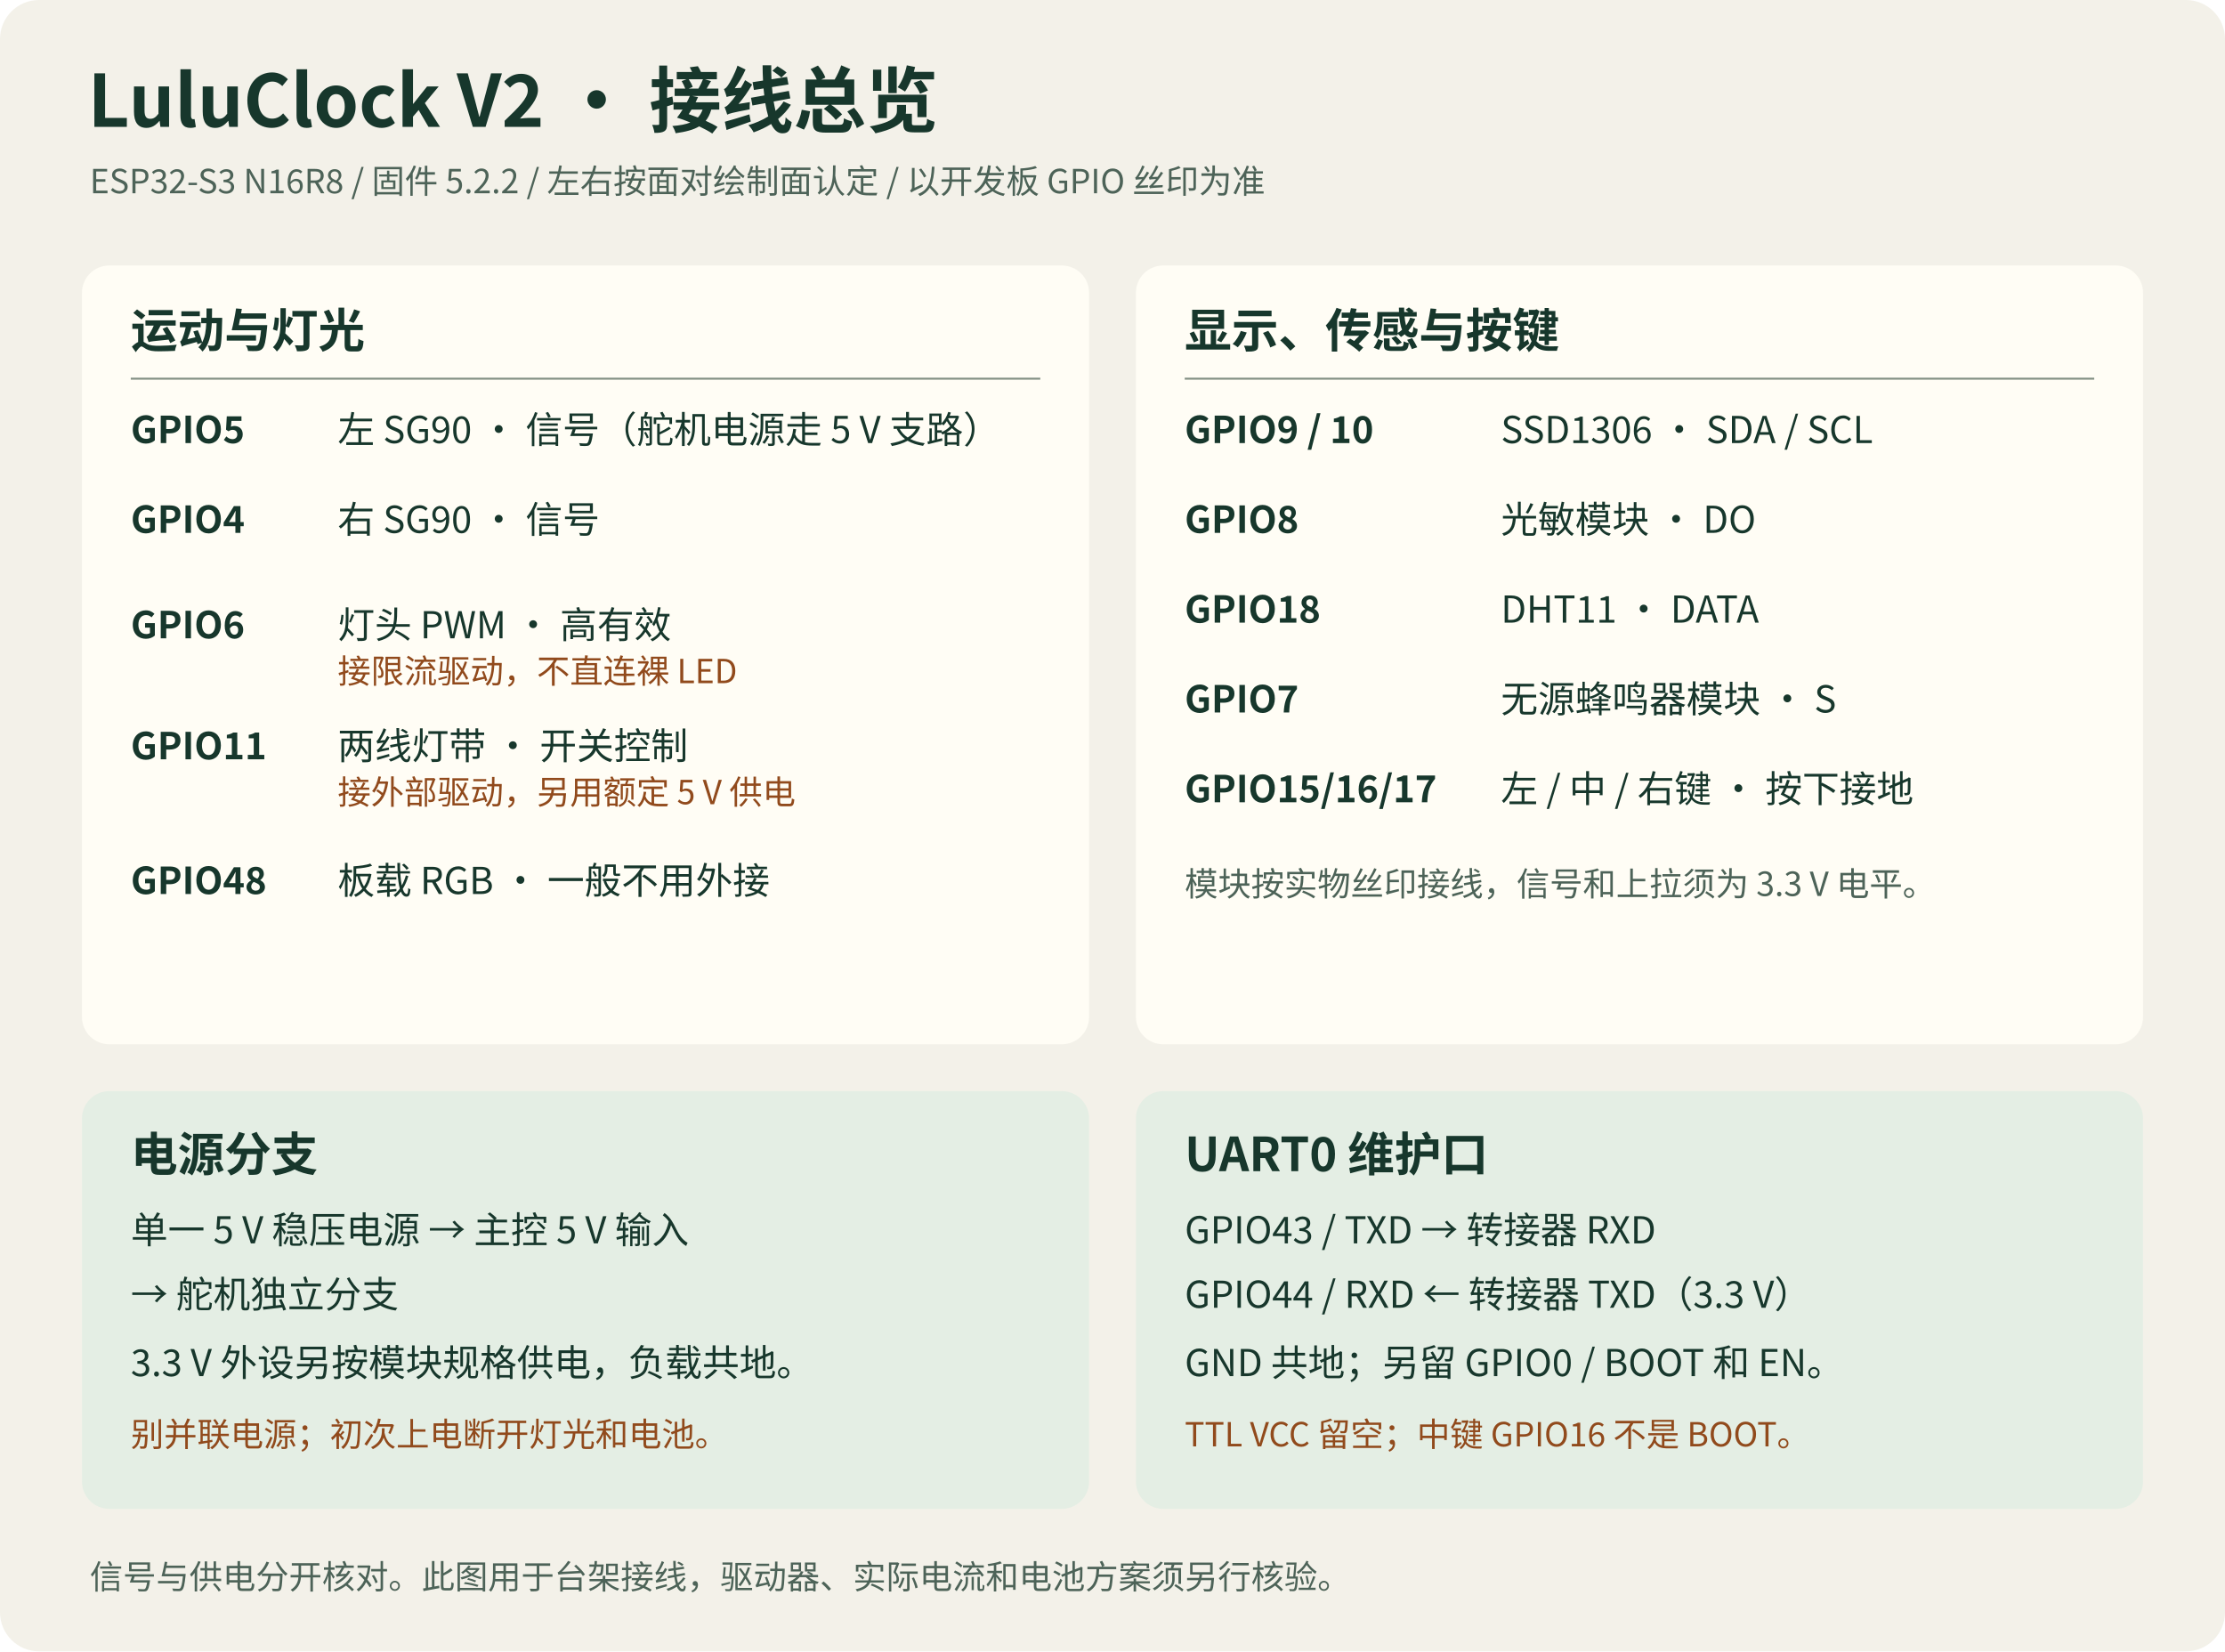
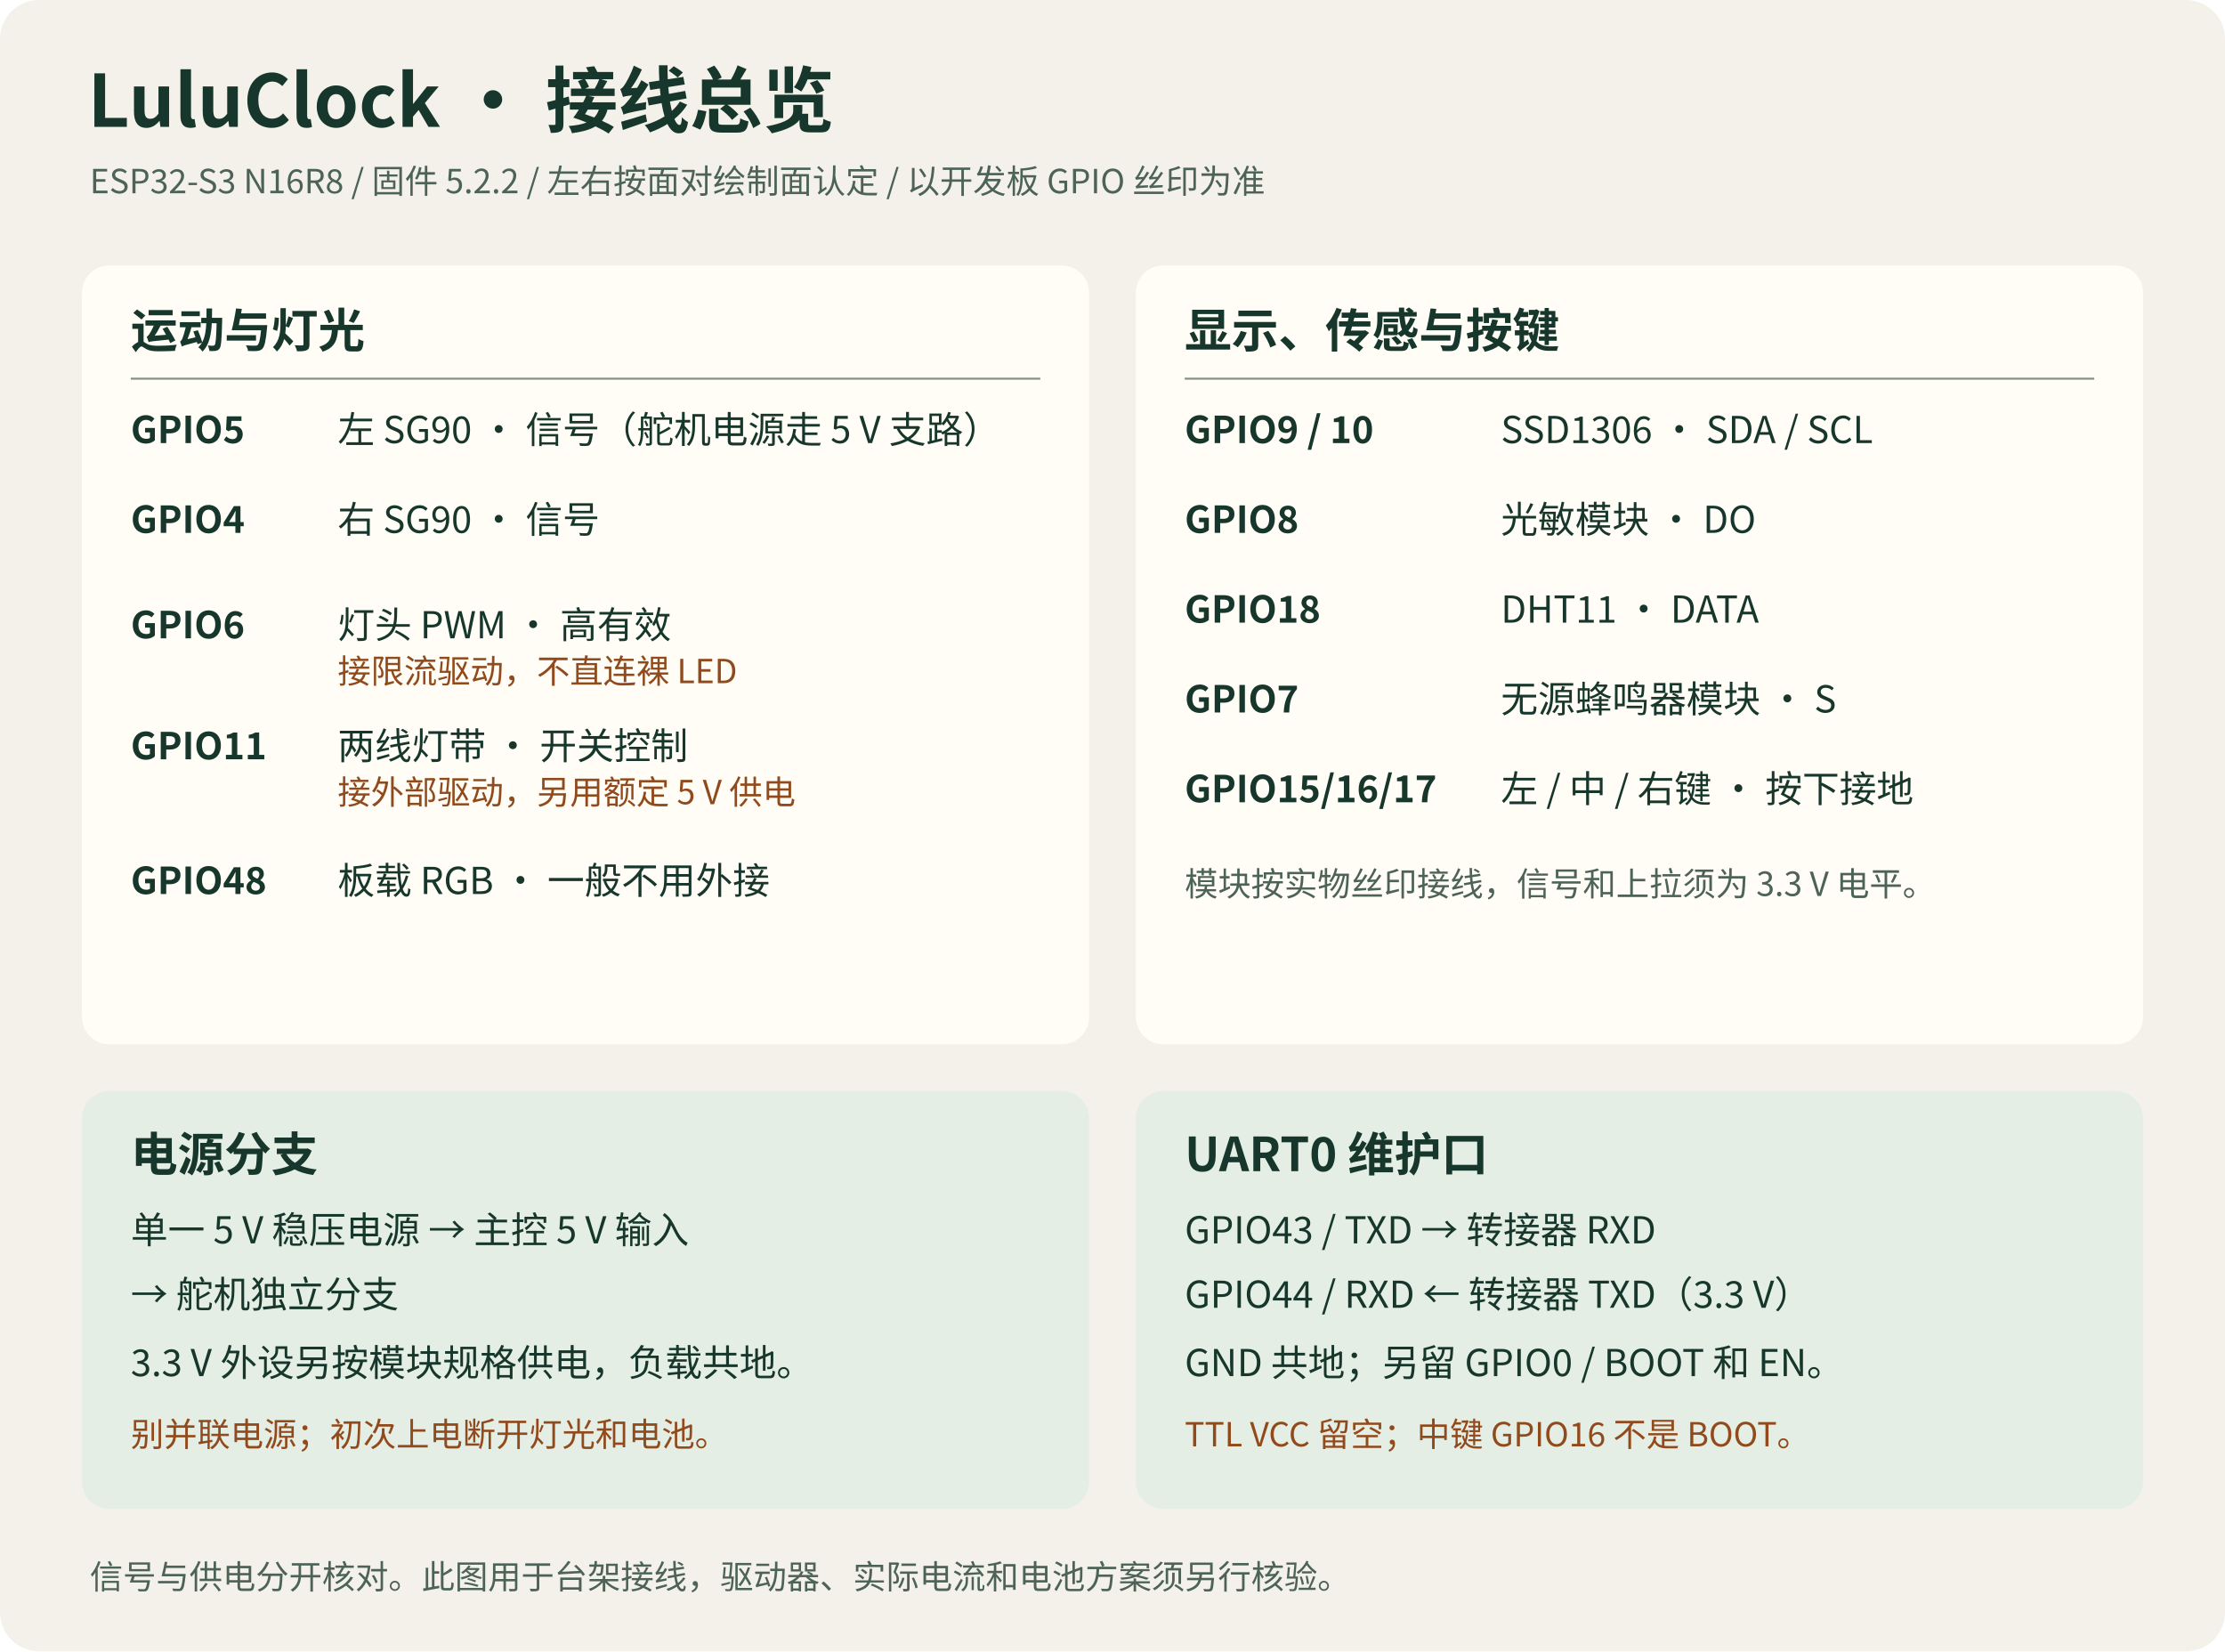
<svg xmlns="http://www.w3.org/2000/svg" width="1140" height="846" viewBox="0 0 1140 846" role="img" aria-labelledby="title description">
  <defs>
    <style>
      text{font-family:"Microsoft YaHei","PingFang SC","Noto Sans CJK SC",sans-serif;fill:#17372c}
      .head{font-size:37px;font-weight:700}
      .section{font-size:24px;font-weight:700}
      .body{font-size:19px}
      .sub{font-size:17px;fill:#4d6358}
      .tag{font-family:Consolas,monospace;font-size:19px;font-weight:700;fill:#176c54}
      .line{fill:none;stroke:#828f83;stroke-width:1}
      .hard{fill:#914a1c}
    </style>
  </defs>
  <rect width="1140" height="846" rx="20" fill="#f3f1e9" />
-   <text x="45" y="65" class="head">LuluClock V2 · 接线总览</text>
+   <text x="45" y="65" class="head">LuluClock · 接线总览</text>
  <text x="46" y="99" class="sub">ESP32-S3 N16R8 / 固件 5.2.2 / 左右按面对绘制面认定 / 以开发板 GPIO 丝印为准</text>
  <rect x="42" y="136" width="516" height="399" rx="14" fill="#fffdf5" />
  <rect x="582" y="136" width="516" height="399" rx="14" fill="#fffdf5" />
  <text x="67" y="178" class="section">运动与灯光</text>
  <text x="607" y="178" class="section">显示、传感与按键</text>
  <path d="M67 194h466M607 194h466" class="line" />
  <g class="tag">
    <text x="67" y="227">GPIO5</text>
    <text x="67" y="273">GPIO4</text>
    <text x="67" y="327">GPIO6</text>
    <text x="67" y="389">GPIO11</text>
    <text x="67" y="458">GPIO48</text>
    <text x="607" y="227">GPIO9 / 10</text>
    <text x="607" y="273">GPIO8</text>
    <text x="607" y="319">GPIO18</text>
    <text x="607" y="365">GPIO7</text>
    <text x="607" y="411">GPIO15/16/17</text>
  </g>
  <g class="body">
    <text x="173" y="227">左 SG90 · 信号（舵机电源走 5 V 支路）</text>
    <text x="173" y="273">右 SG90 · 信号</text>
    <text x="173" y="327">灯头 PWM · 高有效</text>
    <text x="173" y="350" class="sub hard">接限流驱动，不直连裸 LED</text>
    <text x="173" y="389">两线灯带 · 开关控制</text>
    <text x="173" y="412" class="sub hard">接外部驱动，另用额定 5 V 供电</text>
    <text x="173" y="458">板载 RGB · 一般不用外接</text>
    <text x="769" y="227">SSD1306 · SDA / SCL</text>
    <text x="769" y="273">光敏模块 · DO</text>
    <text x="769" y="319">DHT11 · DATA</text>
    <text x="769" y="365">无源蜂鸣器模块 · S</text>
    <text x="769" y="411">左 / 中 / 右键 · 按下接地</text>
    <text x="607" y="459" class="sub">模块按实物丝印接线，信号和上拉须为 3.3 V 电平。</text>
  </g>
  <rect x="42" y="559" width="516" height="214" rx="14" fill="#e4eee4" />
  <rect x="582" y="559" width="516" height="214" rx="14" fill="#e4eee4" />
  <text x="67" y="600" class="section">电源分支</text>
  <text x="607" y="600" class="section">UART0 维护口</text>
  <g class="body">
    <text x="67" y="637">单一 5 V 稳压电源 → 主控 5 V 输入</text>
    <text x="67" y="670">　　　　　　　　 → 舵机独立分支</text>
    <text x="67" y="705">3.3 V 外设另按模块规格供电，负载共地。</text>
    <text x="67" y="741" class="sub hard">别并联电源；初次上电断开灯光和电池。</text>
    <text x="607" y="637">GPIO43 / TXD → 转接器 RXD</text>
    <text x="607" y="670">GPIO44 / RXD ← 转接器 TXD（3.3 V）</text>
    <text x="607" y="705">GND 共地；另留 GPIO0 / BOOT 和 EN。</text>
    <text x="607" y="741" class="sub hard">TTL VCC 留空；中键 GPIO16 不是 BOOT。</text>
  </g>
  <text x="46" y="814" class="sub">信号与供电分开核对。此图用于台架接线，驱动器、实际电流和电池方案须另行核验。</text>
</svg>
